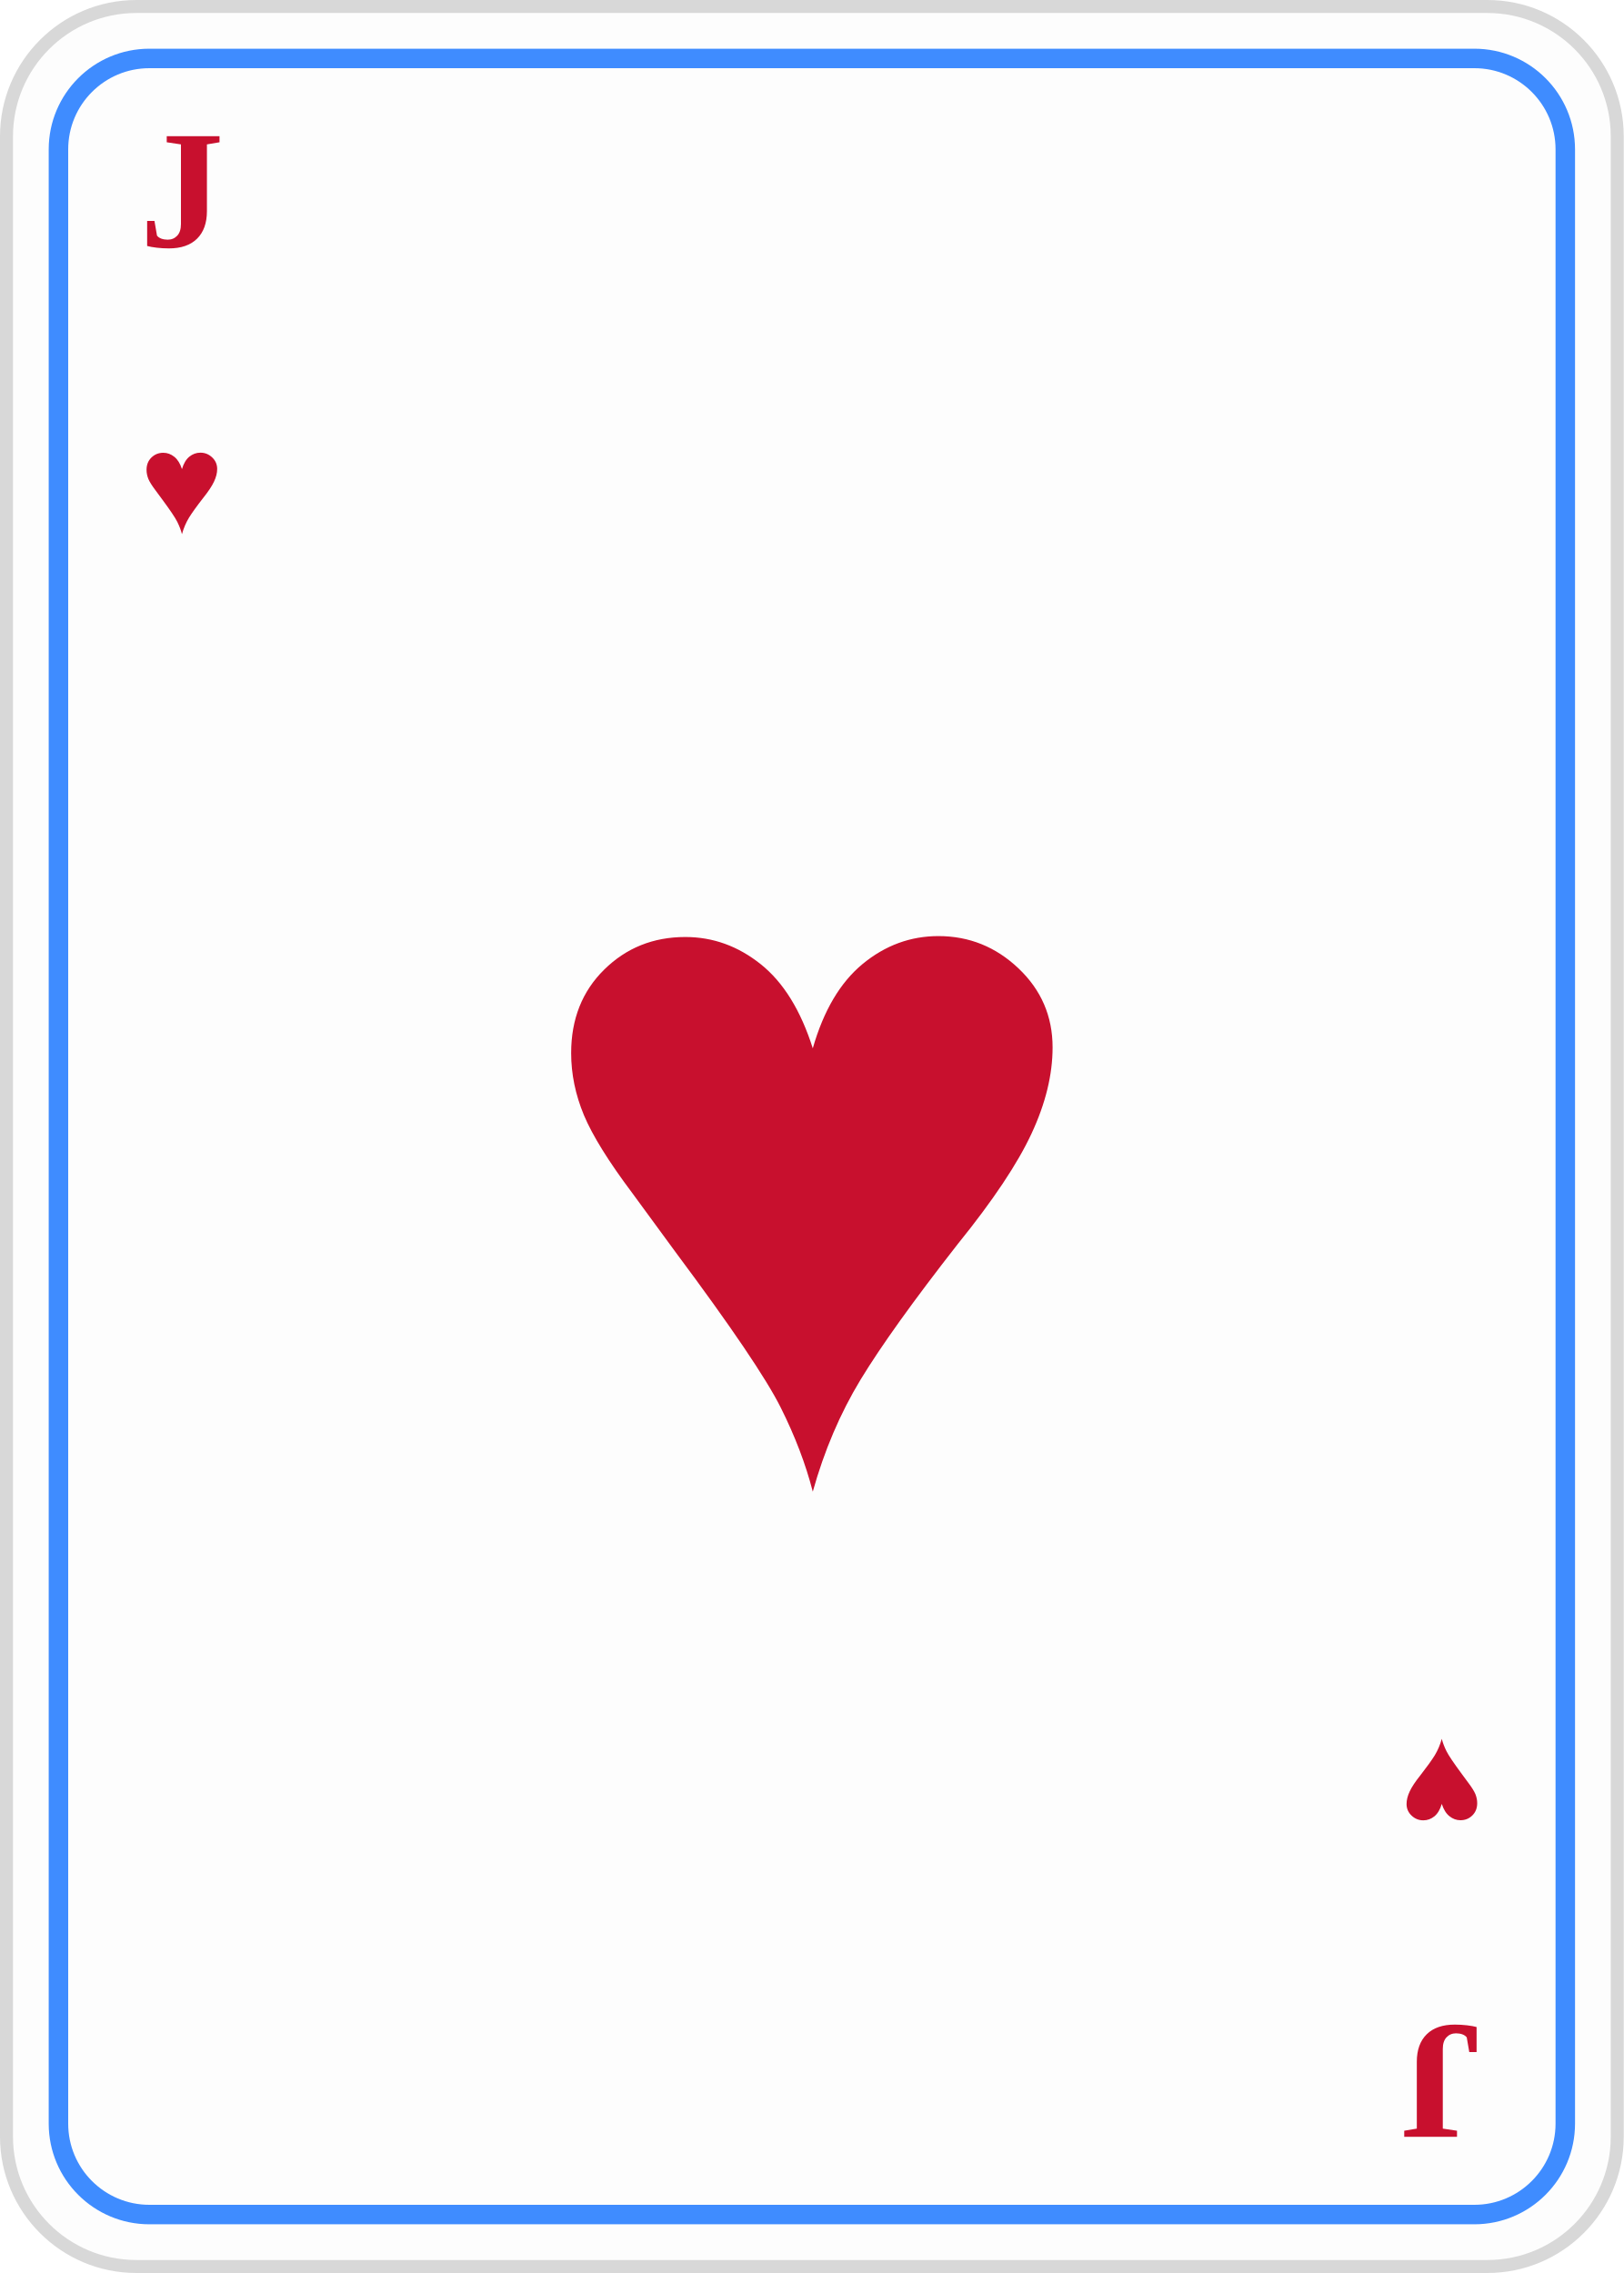
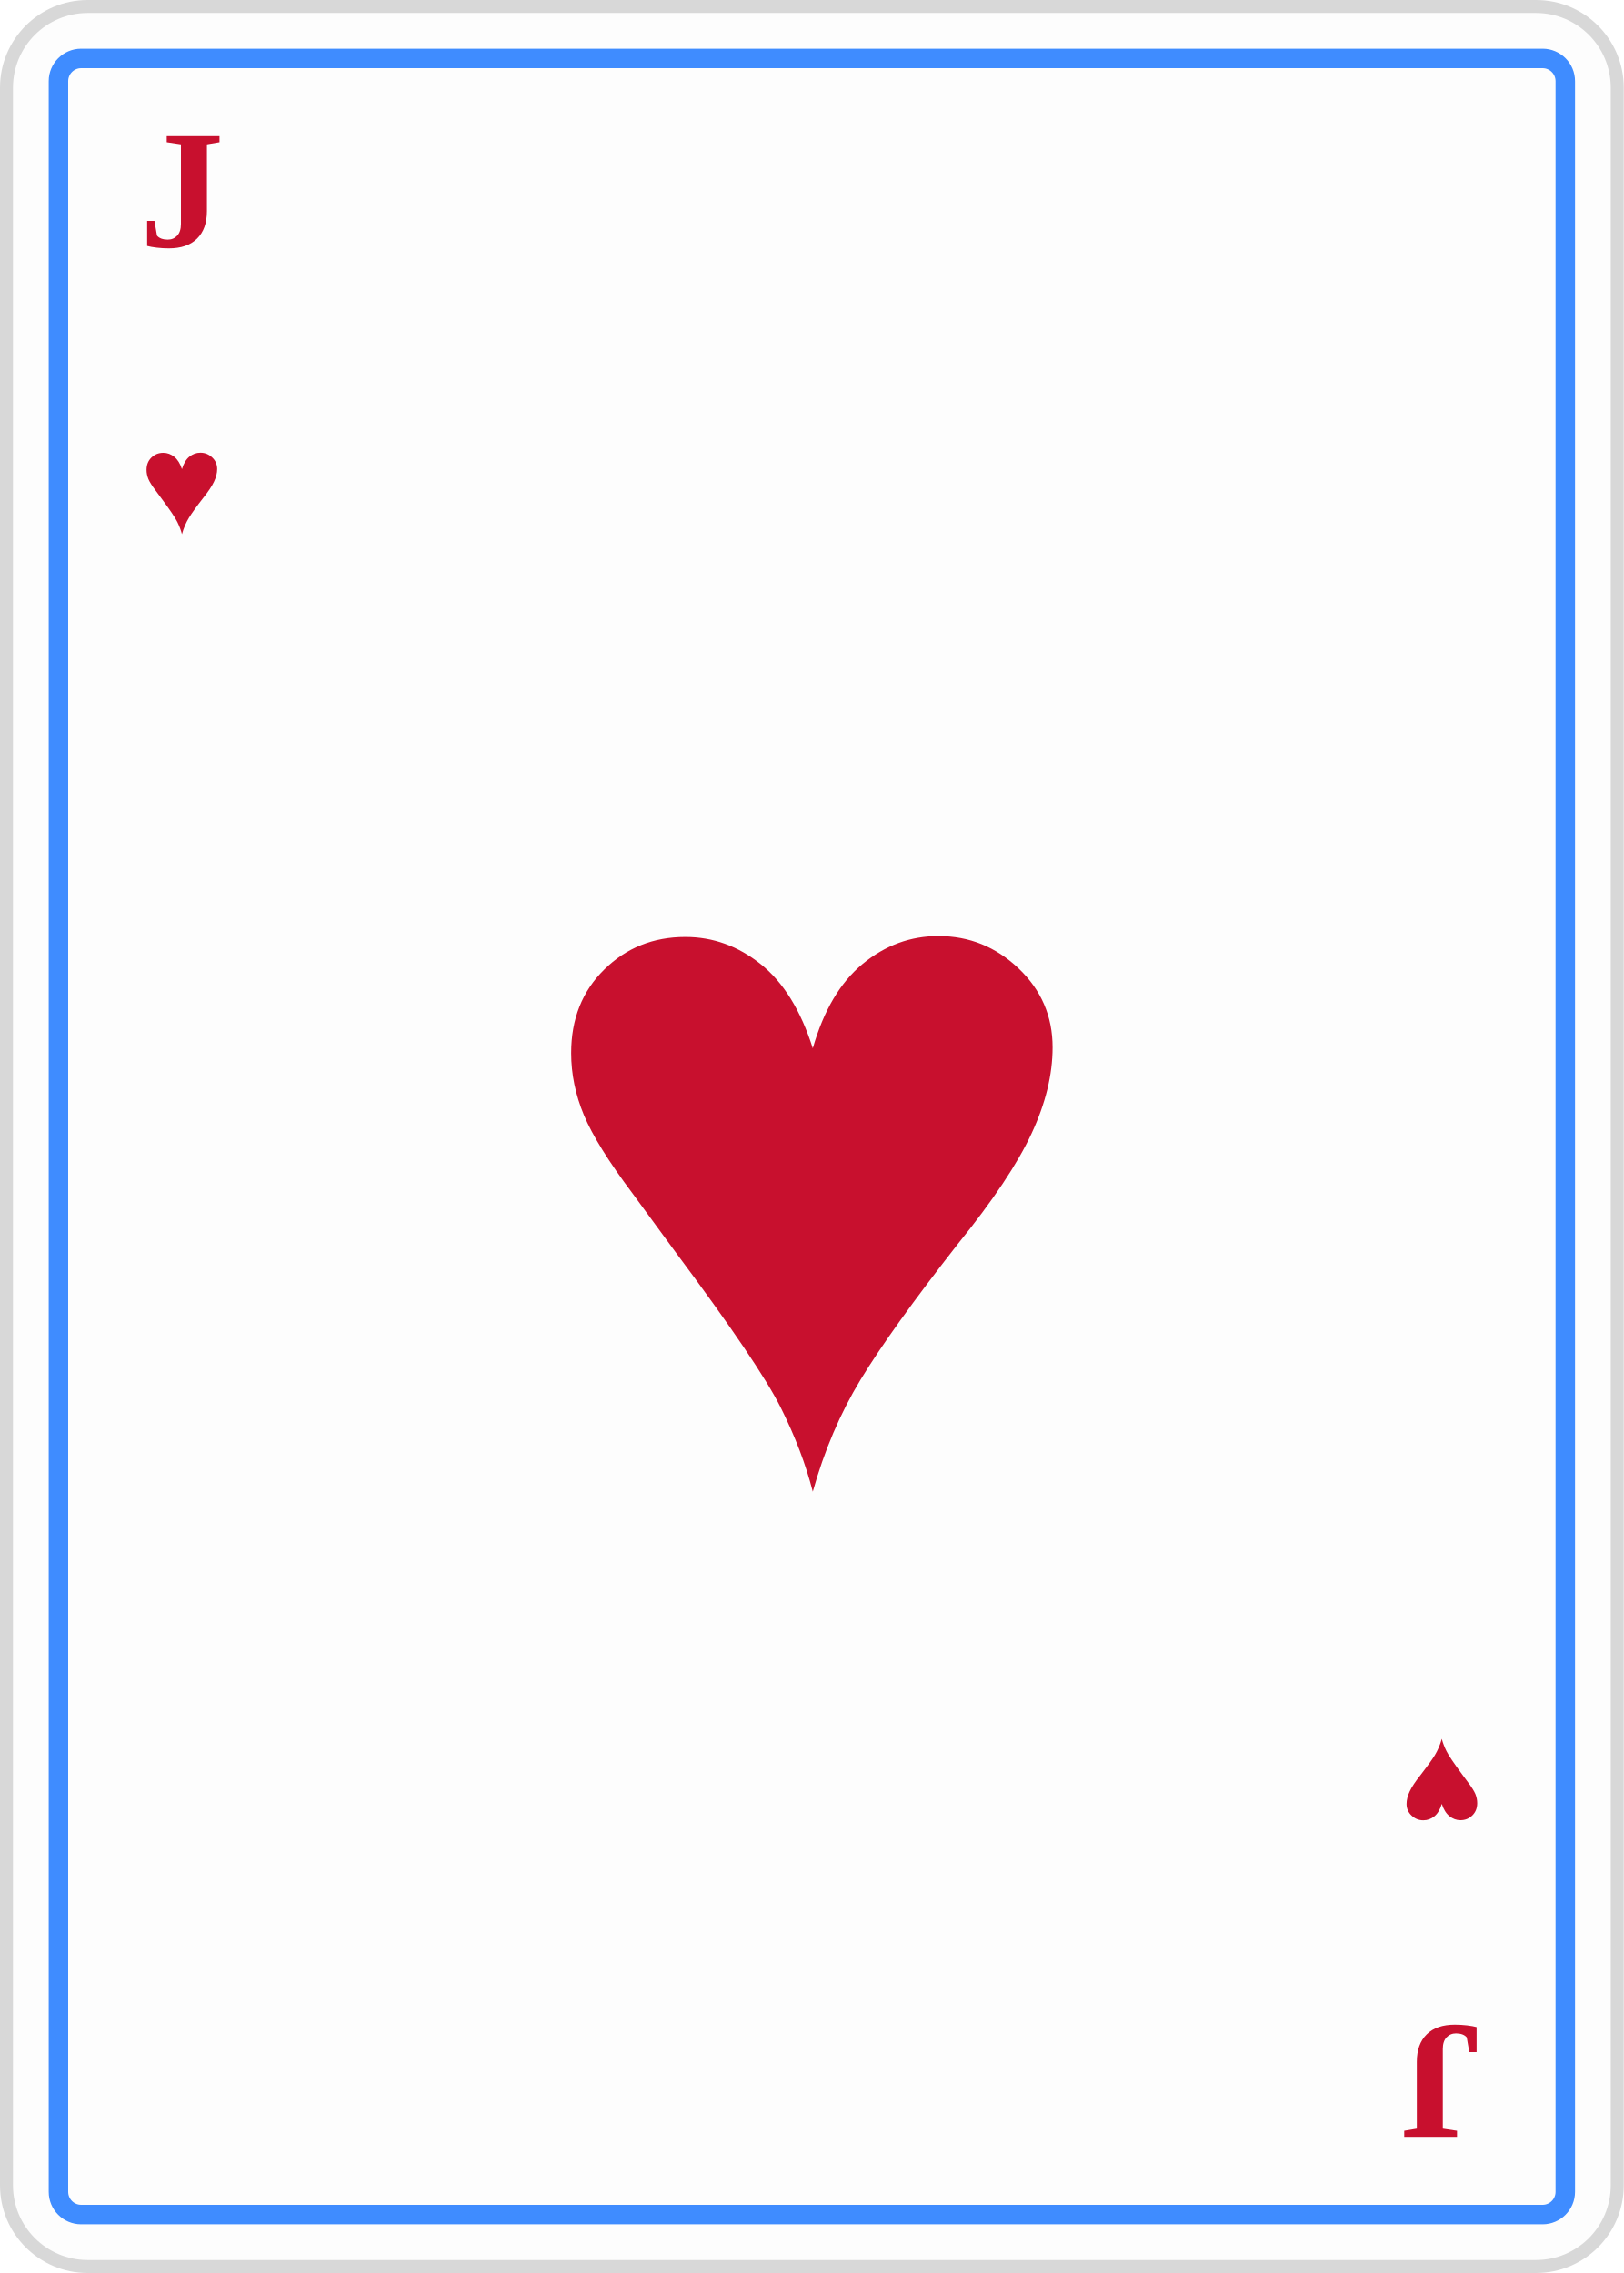
<svg xmlns="http://www.w3.org/2000/svg" viewBox="0 0 250 350">
-   <rect x="1" y="1" width="248" height="348" rx="20" fill="#fdfdfd" stroke="#d8d8d8" stroke-width="2" />
-   <rect x="9" y="9" width="232" height="332" rx="14" fill="none" stroke="#3f8cff" stroke-width="3" />
+   <rect x="1" y="1" width="248" height="348" rx="12.5" fill="#fdfdfd" stroke="#d8d8d8" stroke-width="2" />
+   <rect x="9" y="9" width="232" height="332" rx="3.5" fill="none" stroke="#3f8cff" stroke-width="3" />
  <text x="28" y="38" font-size="26" font-weight="bold" fill="#c8102e" font-family="Georgia, 'Times New Roman', serif" text-anchor="middle">J</text>
  <text x="28" y="82" font-size="22" fill="#c8102e" font-family="Georgia, 'Times New Roman', serif" text-anchor="middle">♥</text>
  <g transform="translate(250,350) rotate(180)">
    <text x="28" y="38" font-size="26" font-weight="bold" fill="#c8102e" font-family="Georgia, 'Times New Roman', serif" text-anchor="middle">J</text>
    <text x="28" y="82" font-size="22" fill="#c8102e" font-family="Georgia, 'Times New Roman', serif" text-anchor="middle">♥</text>
  </g>
  <text x="125.0" y="228.0" font-size="150" fill="#c8102e" font-family="Georgia, 'Times New Roman', serif" text-anchor="middle">♥</text>
</svg>
